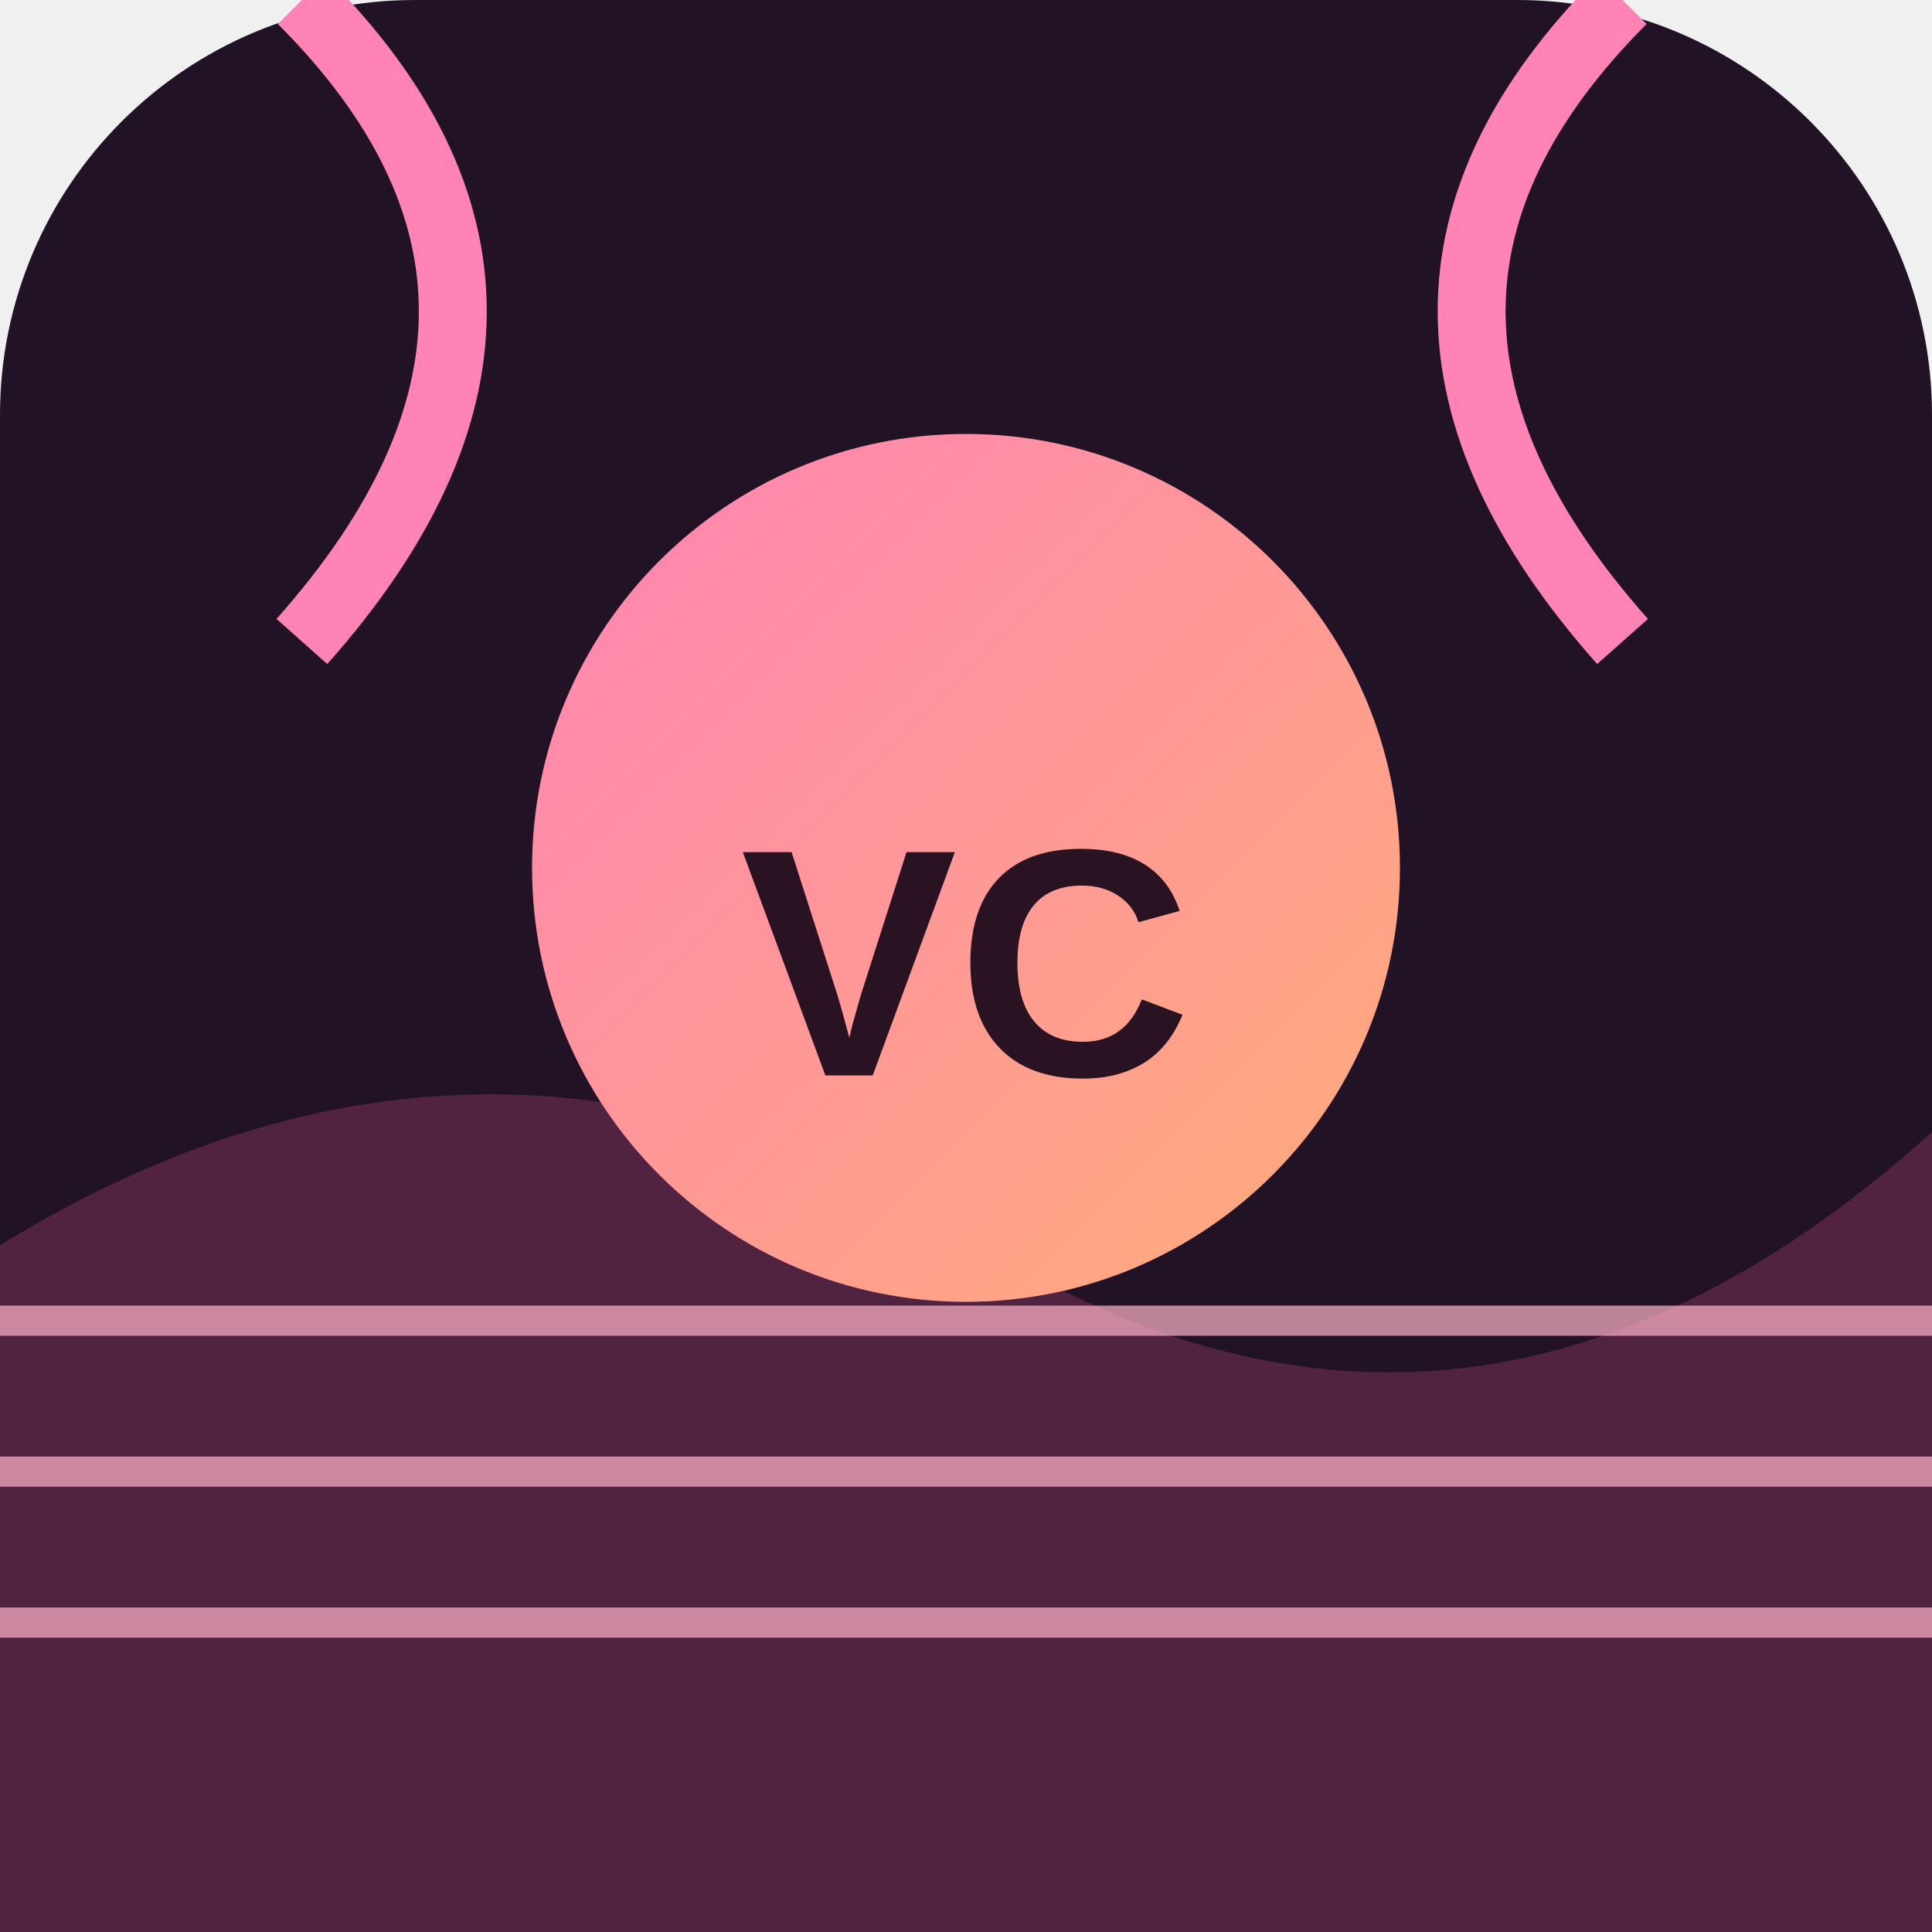
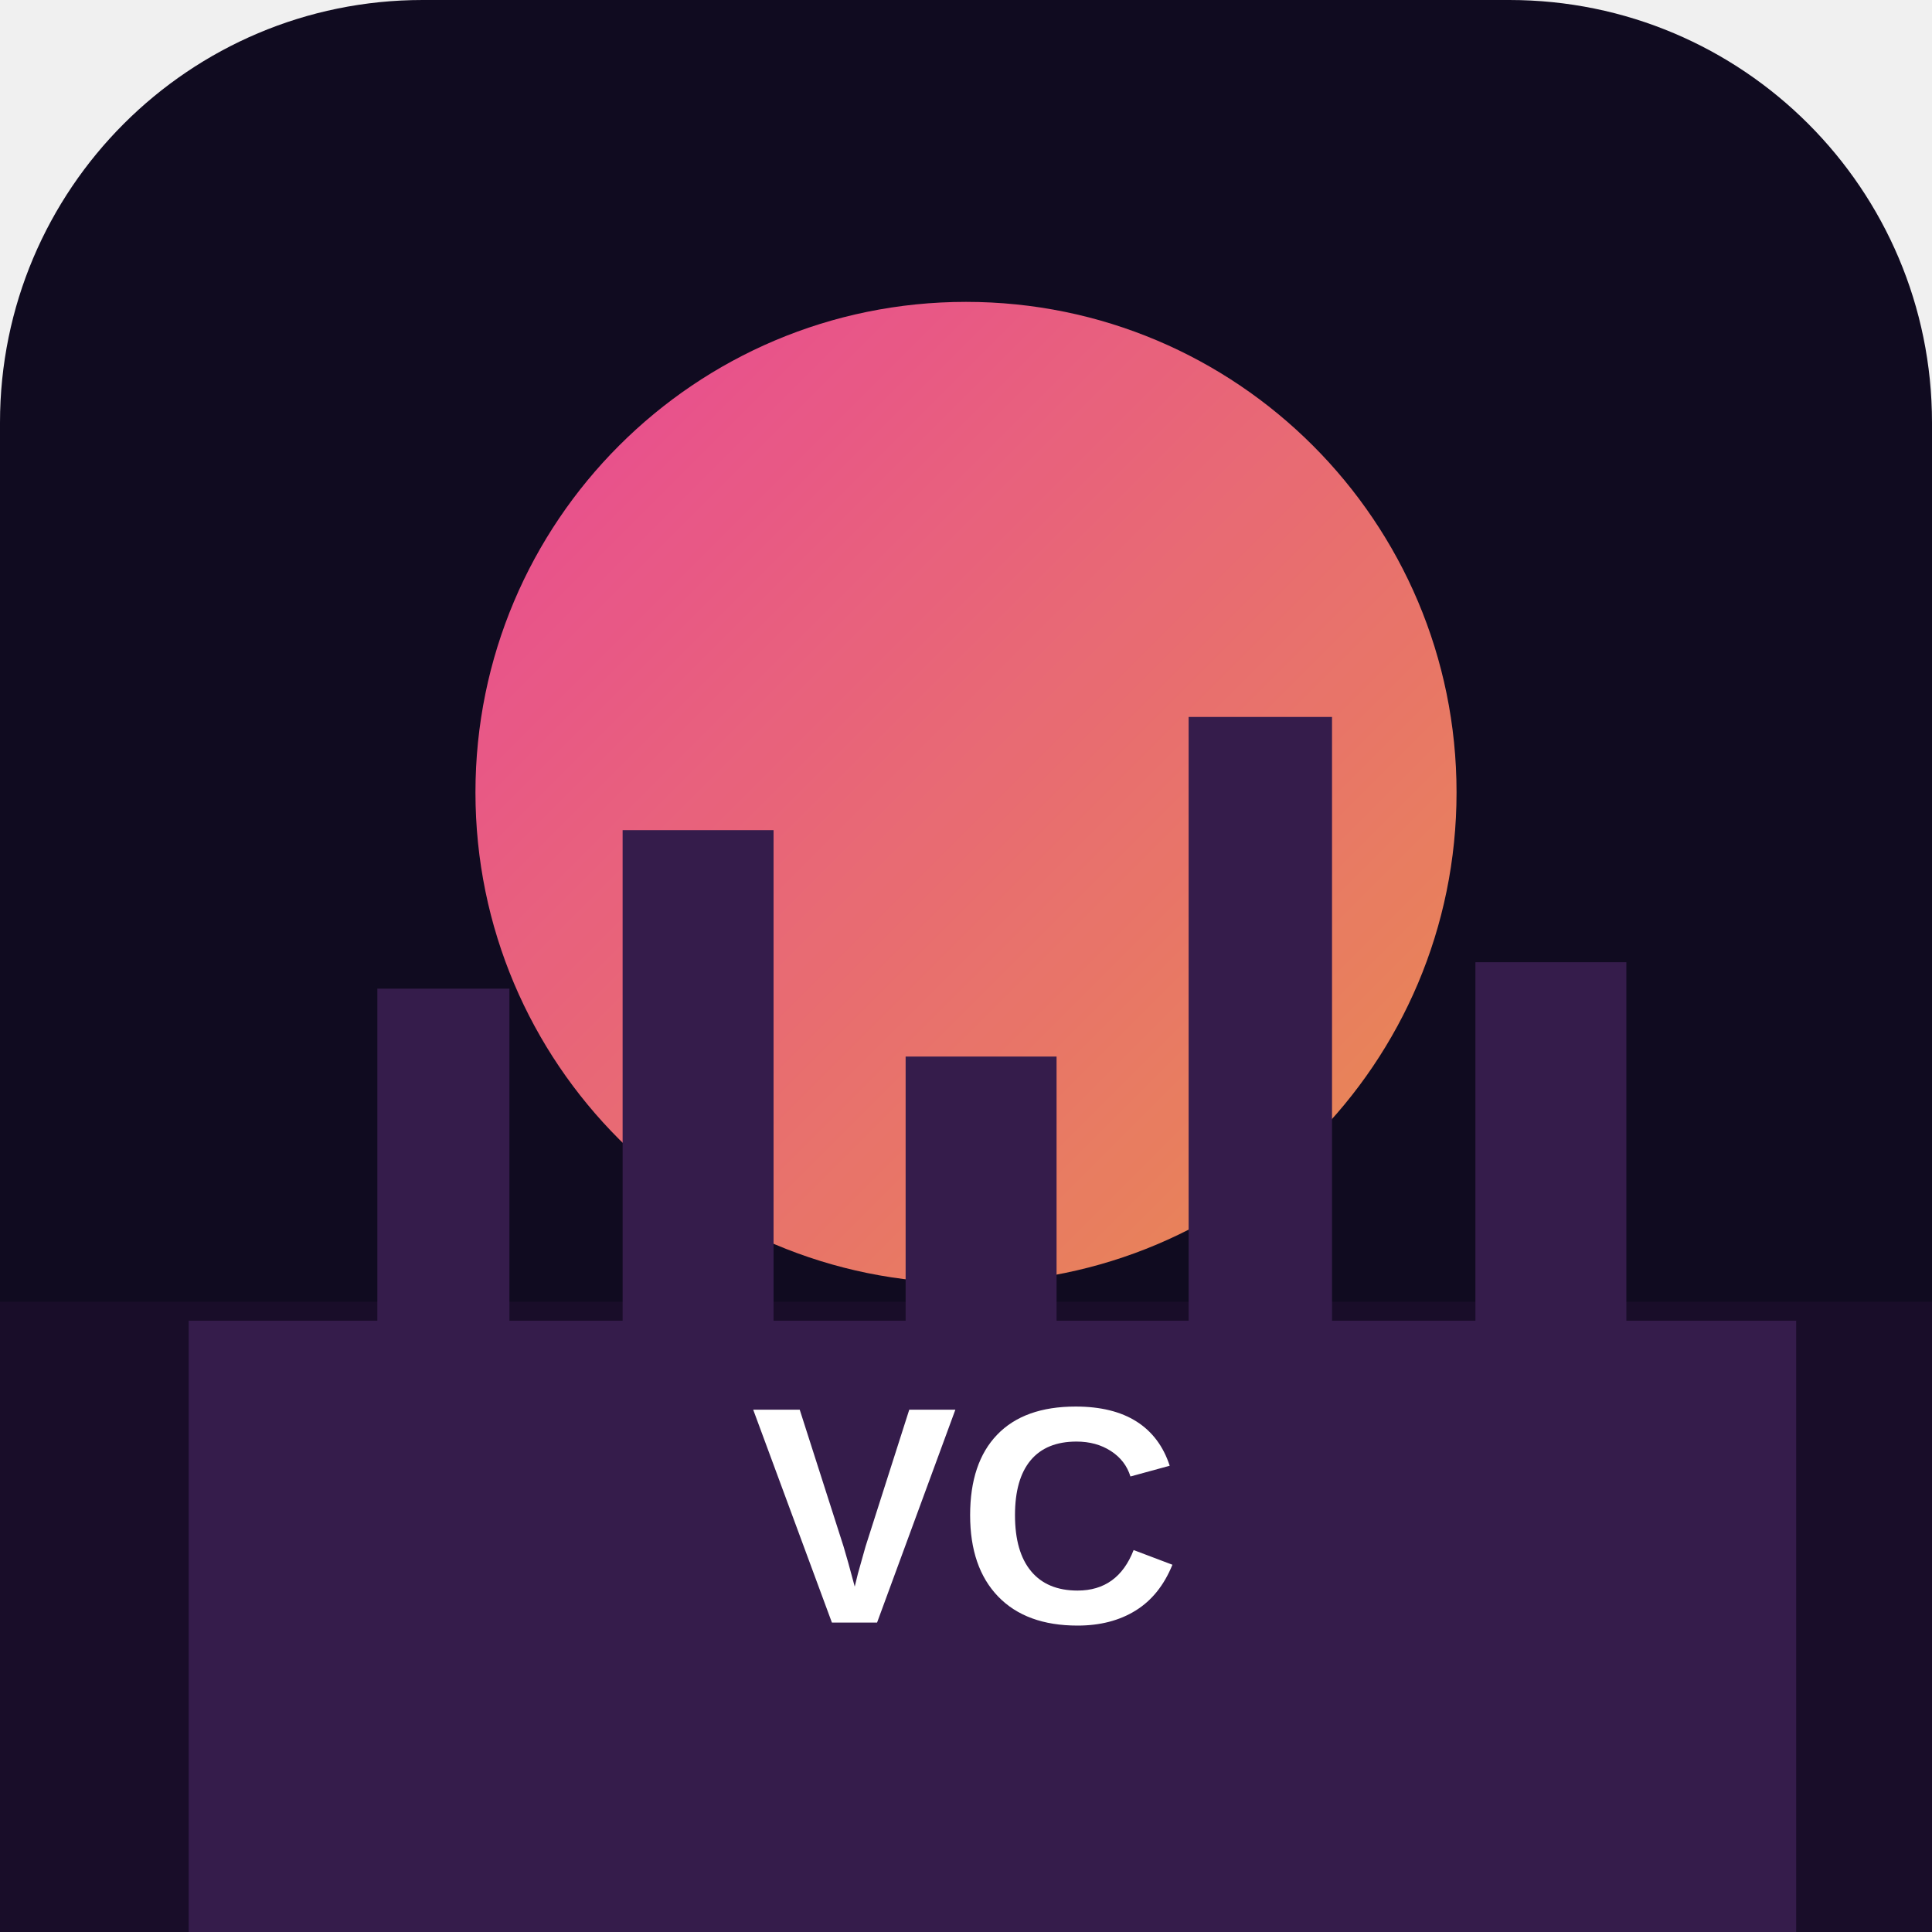
<svg xmlns="http://www.w3.org/2000/svg" viewBox="0 0 512 512">
  <defs>
    <linearGradient id="g" x2="1" y2="1">
-       <stop stop-color="#ff83b5" />
-       <stop offset="1" stop-color="#ffad78" />
+       <stop stop-color="#ff4fa3" />
+       <stop offset="1" stop-color="#ff9b55" />
    </linearGradient>
  </defs>
-   <rect width="512" height="512" rx="110" fill="#211226" />
-   <path d="M0 330 Q130 250 260 330 T512 300 V512 H0" fill="#512340" />
-   <circle cx="256" cy="230" r="115" fill="url(#g)" />
-   <path d="M0 350h512M0 390h512M0 430h512" stroke="#ffb3c9" stroke-width="8" opacity=".7" />
-   <path d="M80 0q80 80 0 170m350-170q-80 80 0 170" fill="none" stroke="#ff83b5" stroke-width="18" />
-   <text x="256" y="285" text-anchor="middle" font-family="Arial" font-weight="900" font-size="86" fill="#291323">VC</text>
+   <rect width="512" height="512" rx="112" fill="#100b20" />
+   <circle cx="256" cy="210" r="130" fill="url(#g)" opacity=".9" />
+   <path d="M0 345h512v167H0z" fill="#190d29" />
+   <path d="M50 350h50v-88h35v88h30V220h40v130h35V280h40v70h35V190h38v160h38v-95h40v95h45v162H50z" fill="#351c4b" />
+   <text x="256" y="430" font-family="Arial,sans-serif" font-weight="900" font-size="82" text-anchor="middle" fill="#fff">VC</text>
</svg>
